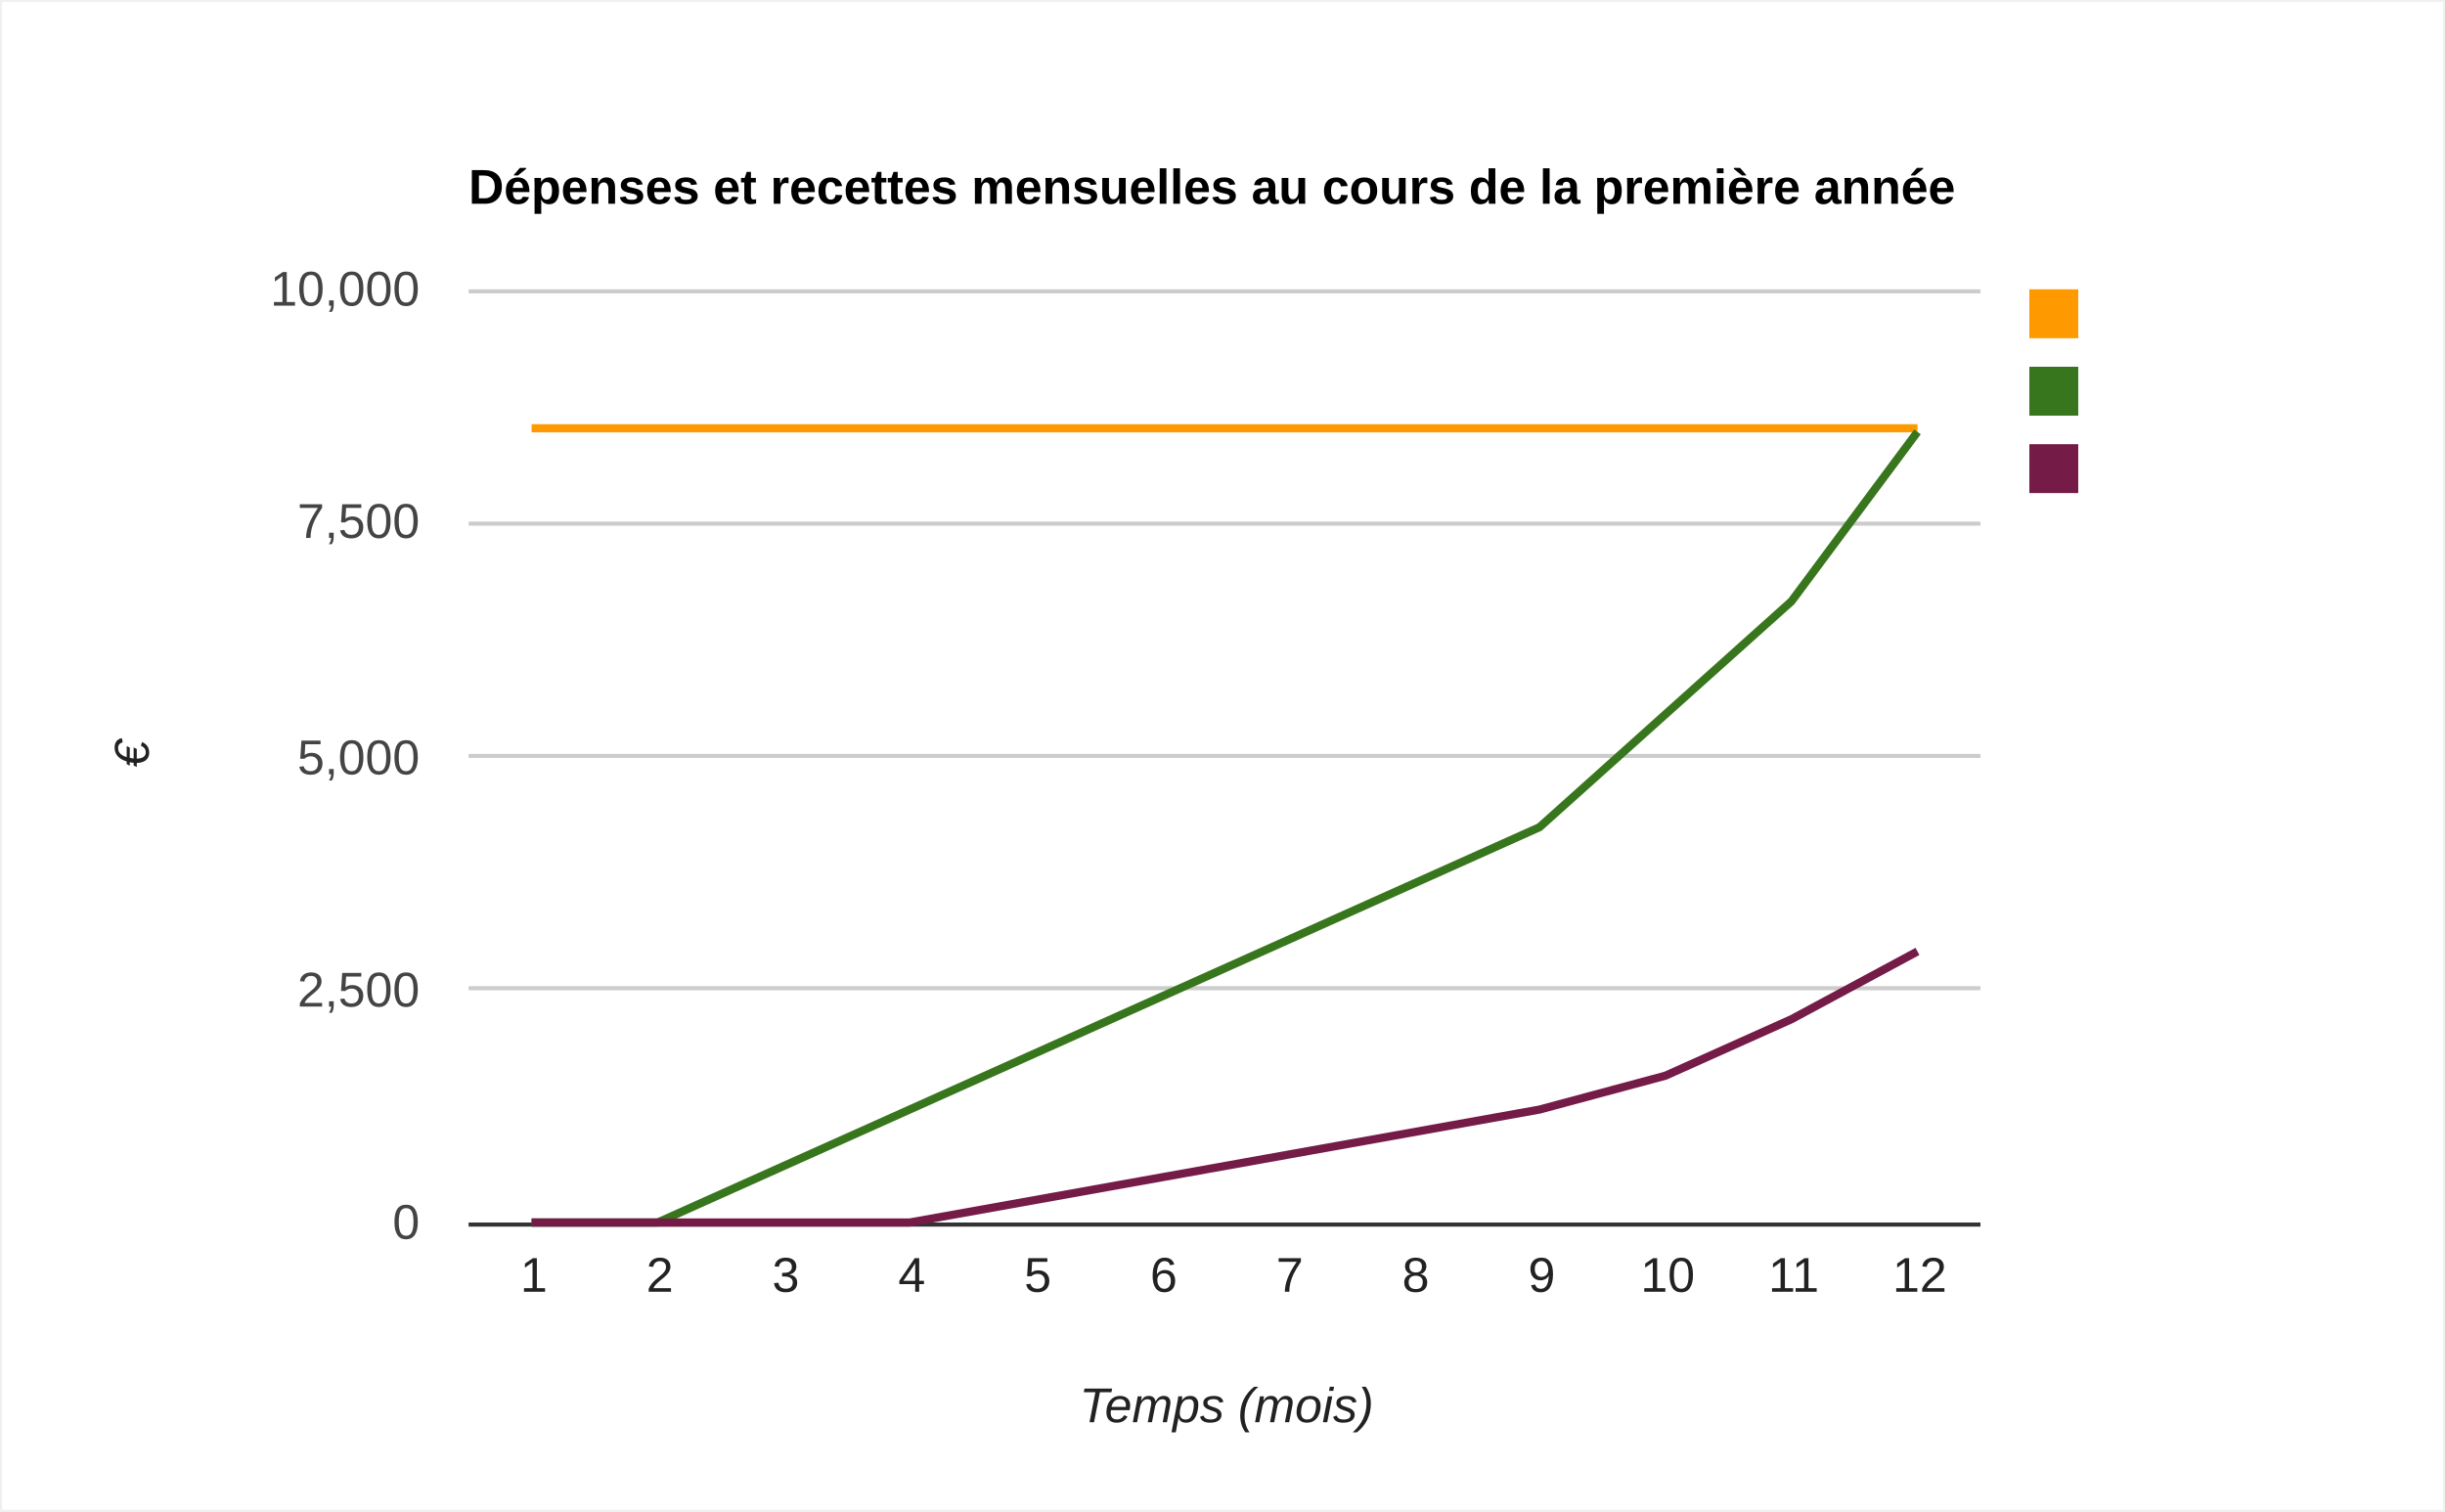
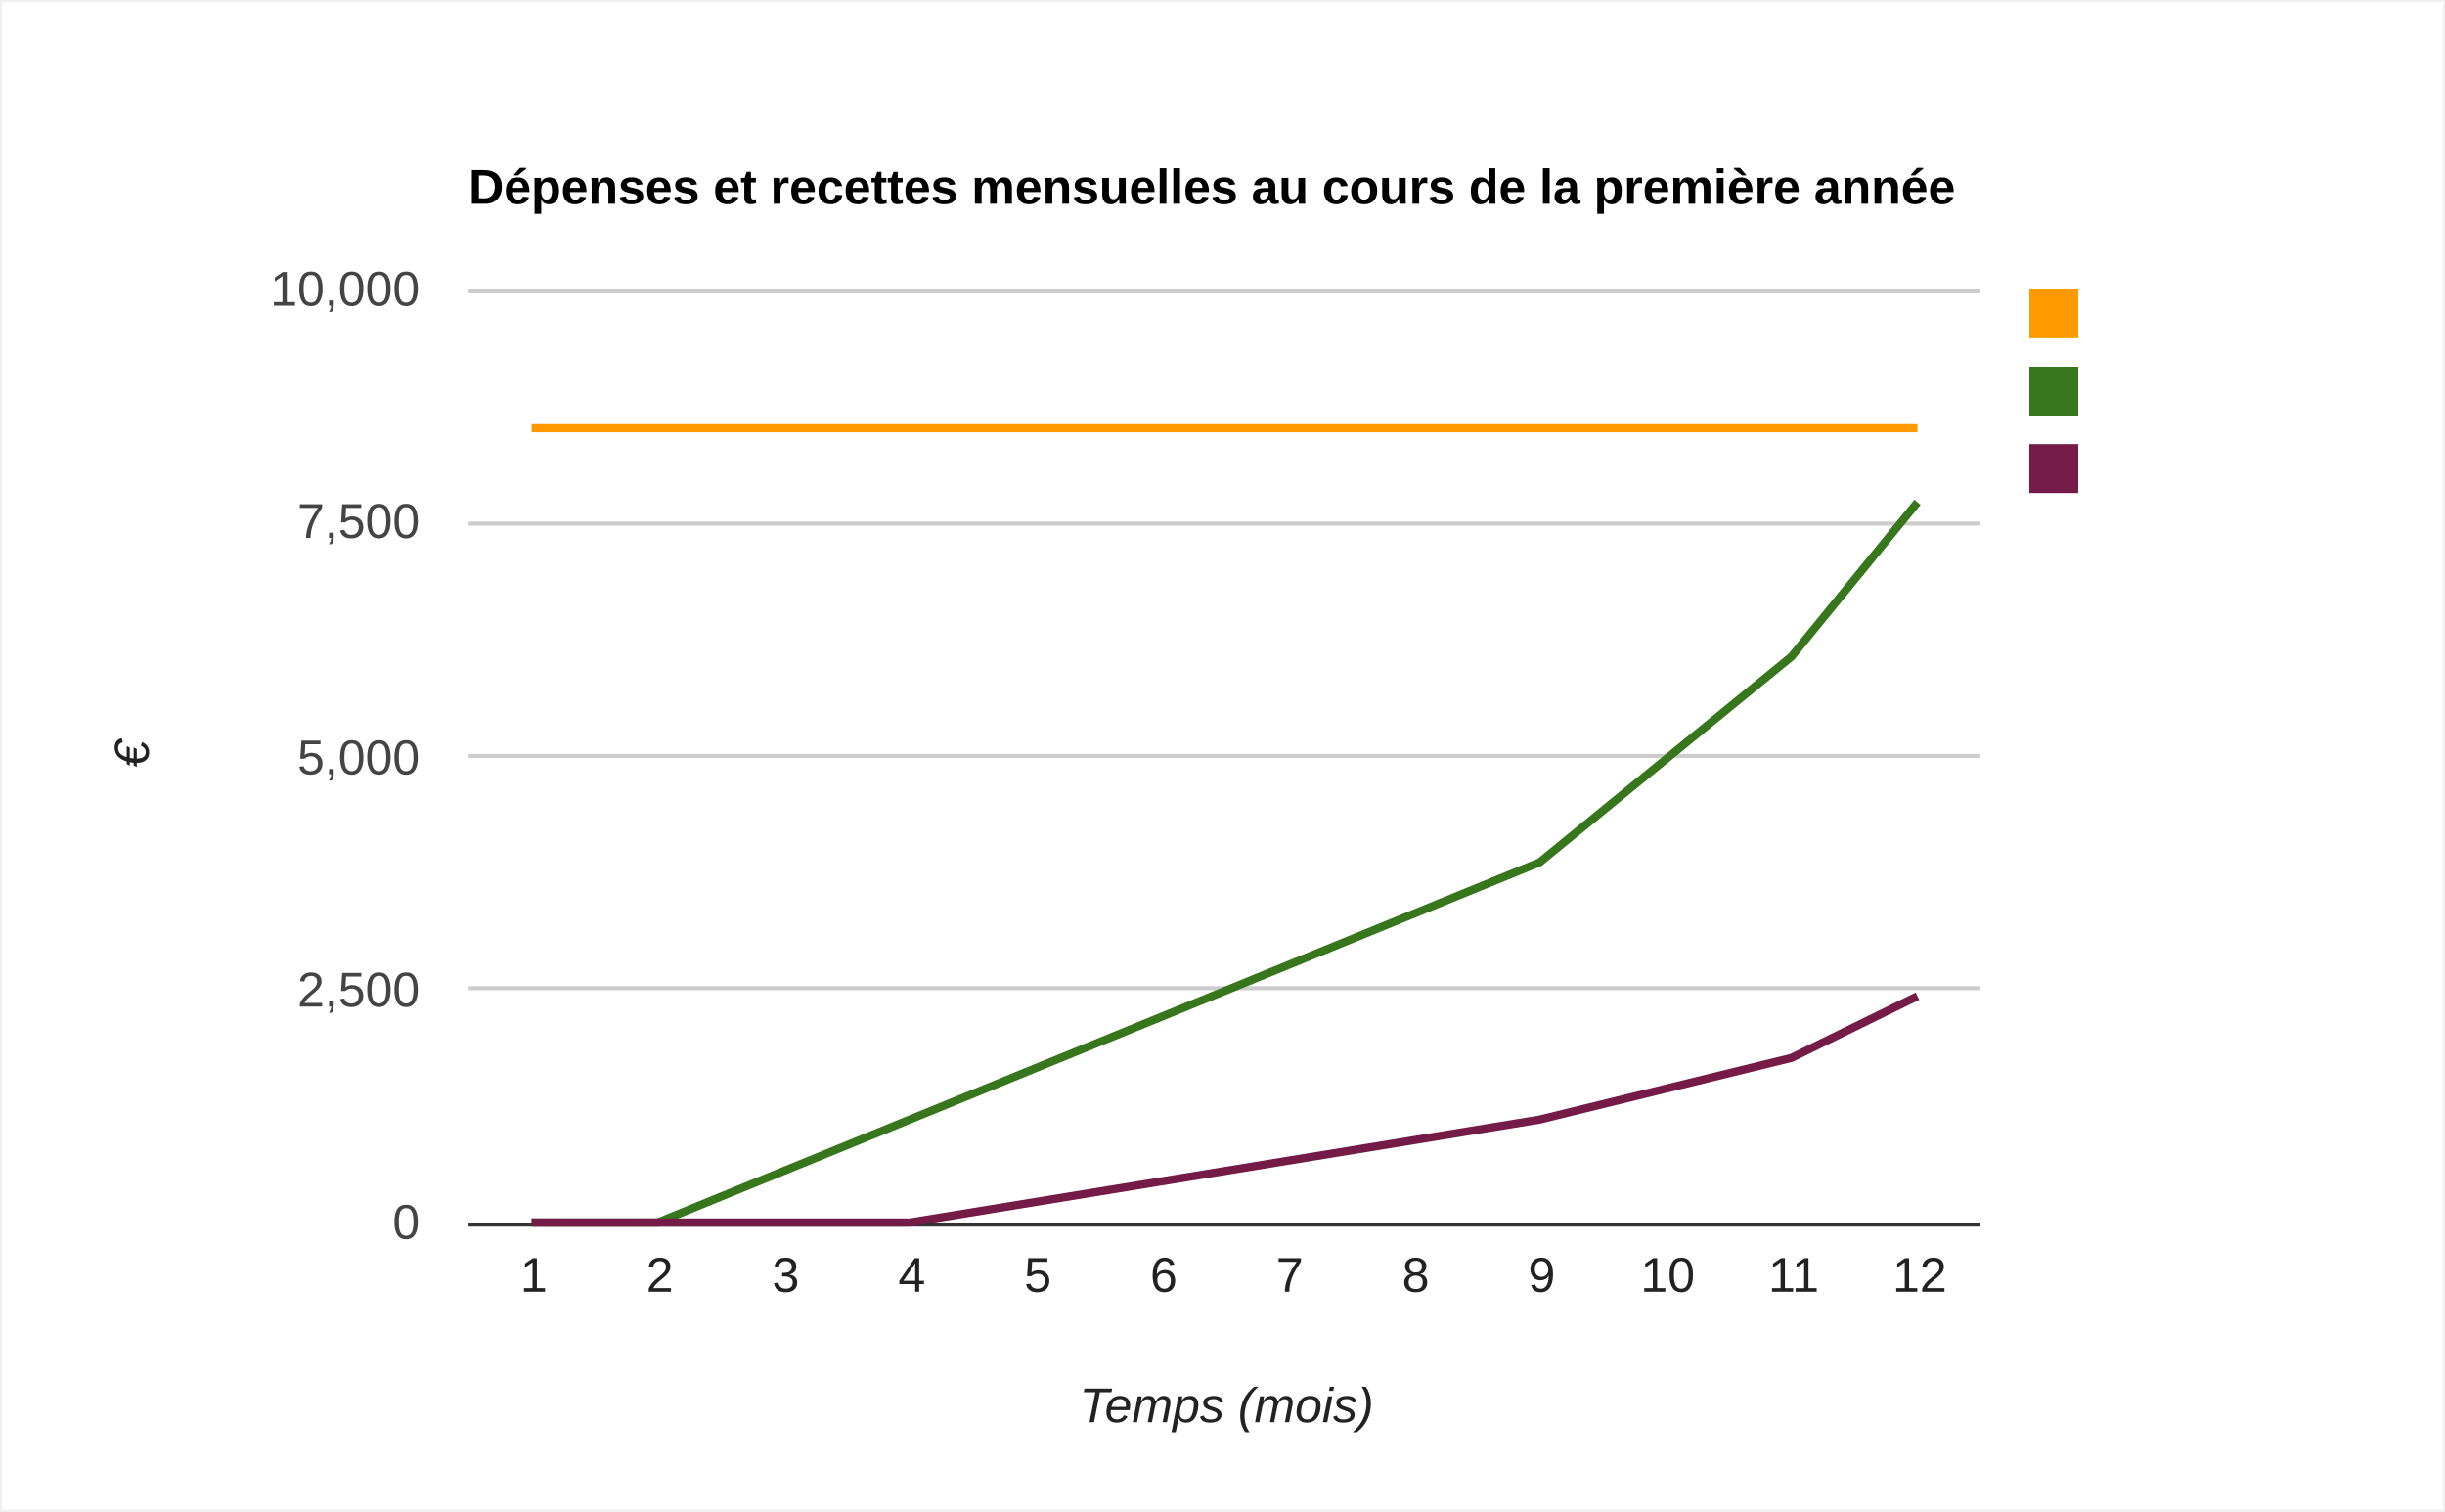
<svg id="chart" width="600" height="371">
  <defs id="defs" />
  <g>
    <rect x="0.5" y="0.5" width="599" height="370" stroke="none" stroke-width="0" fill-opacity="1.0" fill="#ffffff" />
    <g>
      <text x="115" y="50" font-family="Arial" font-size="12" font-weight="bold" stroke="none" stroke-width="0" fill-opacity="1.0" fill="#000000">Dépenses et recettes mensuelles au cours de la première année</text>
    </g>
    <rect x="115" y="71" width="371" height="229" stroke="none" stroke-width="0" fill-opacity="1" fill="none" />
    <g>
      <text text-anchor="middle" x="301" y="349" font-family="Arial" font-size="12" font-style="italic" stroke="none" stroke-width="0" fill-opacity="1.0" fill="#222222">Temps (mois)</text>
    </g>
    <g>
      <text text-anchor="middle" x="147.5" y="304" font-family="Arial" font-size="12" font-style="italic" transform="rotate(270 32.5 300)" stroke="none" stroke-width="0" fill-opacity="1.0" fill="#222222">€</text>
    </g>
    <rect x="115" y="300" width="371" height="1" stroke="none" stroke-width="0" fill-opacity="1.0" fill="#cccccc" />
    <rect x="115" y="242" width="371" height="1" stroke="none" stroke-width="0" fill-opacity="1.0" fill="#cccccc" />
    <rect x="115" y="185" width="371" height="1" stroke="none" stroke-width="0" fill-opacity="1.0" fill="#cccccc" />
    <rect x="115" y="128" width="371" height="1" stroke="none" stroke-width="0" fill-opacity="1.0" fill="#cccccc" />
    <rect x="115" y="71" width="371" height="1" stroke="none" stroke-width="0" fill-opacity="1.0" fill="#cccccc" />
    <rect x="115" y="300" width="371" height="1" stroke="none" stroke-width="0" fill-opacity="1.0" fill="#333333" />
    <g />
    <g />
    <g>
      <path d="M130.458,105.098L161.375,105.098L192.292,105.098L223.208,105.098L254.125,105.098L285.042,105.098L315.958,105.098L346.875,105.098L377.792,105.098L408.708,105.098L439.625,105.098L470.542,105.098" stroke="#ff9900" stroke-width="2" fill-opacity="1" fill="none" />
-       <path d="M130.458,300L161.375,300L192.292,286.142L223.208,272.283L254.125,258.425L285.042,244.566L315.958,230.708L346.875,216.849L377.792,202.991L408.708,175.274L439.625,147.557L470.542,105.982" stroke="#38761d" stroke-width="2" fill-opacity="1" fill="none" />
-       <path d="M130.458,300L161.375,300L192.292,300L223.208,300L254.125,294.457L285.042,288.913L315.958,283.37L346.875,277.826L377.792,272.283L408.708,263.968L439.625,250.11L470.542,233.479" stroke="#741b47" stroke-width="2" fill-opacity="1" fill="none" />
+       <path d="M130.458,300L161.375,300L192.292,287.376L223.208,274.753L254.125,262.129L285.042,249.506L315.958,236.882L346.875,224.258L377.792,211.635L408.708,186.387L439.625,161.14L470.542,123.269" stroke="#38761d" stroke-width="2" fill-opacity="1" fill="none" />
+       <path d="M130.458,300L161.375,300L192.292,300L223.208,300L254.125,294.951L285.042,289.901L315.958,284.852L346.875,279.802L377.792,274.753L408.708,267.179L439.625,259.604L470.542,244.456" stroke="#741b47" stroke-width="2" fill-opacity="1" fill="none" />
    </g>
    <g>
      <circle cx="130.958" cy="105.598" r="12" stroke="none" stroke-width="0" fill-opacity="0" fill="#ffffff" />
      <circle cx="161.875" cy="105.598" r="12" stroke="none" stroke-width="0" fill-opacity="0" fill="#ffffff" />
      <circle cx="192.792" cy="105.598" r="12" stroke="none" stroke-width="0" fill-opacity="0" fill="#ffffff" />
      <circle cx="223.708" cy="105.598" r="12" stroke="none" stroke-width="0" fill-opacity="0" fill="#ffffff" />
      <circle cx="254.625" cy="105.598" r="12" stroke="none" stroke-width="0" fill-opacity="0" fill="#ffffff" />
      <circle cx="285.542" cy="105.598" r="12" stroke="none" stroke-width="0" fill-opacity="0" fill="#ffffff" />
      <circle cx="316.458" cy="105.598" r="12" stroke="none" stroke-width="0" fill-opacity="0" fill="#ffffff" />
      <circle cx="347.375" cy="105.598" r="12" stroke="none" stroke-width="0" fill-opacity="0" fill="#ffffff" />
      <circle cx="378.292" cy="105.598" r="12" stroke="none" stroke-width="0" fill-opacity="0" fill="#ffffff" />
      <circle cx="409.208" cy="105.598" r="12" stroke="none" stroke-width="0" fill-opacity="0" fill="#ffffff" />
      <circle cx="440.125" cy="105.598" r="12" stroke="none" stroke-width="0" fill-opacity="0" fill="#ffffff" />
      <circle cx="471.042" cy="105.598" r="12" stroke="none" stroke-width="0" fill-opacity="0" fill="#ffffff" />
      <circle cx="130.958" cy="300.5" r="12" stroke="none" stroke-width="0" fill-opacity="0" fill="#ffffff" />
      <circle cx="161.875" cy="300.5" r="12" stroke="none" stroke-width="0" fill-opacity="0" fill="#ffffff" />
-       <circle cx="192.792" cy="286.642" r="12" stroke="none" stroke-width="0" fill-opacity="0" fill="#ffffff" />
-       <circle cx="223.708" cy="272.783" r="12" stroke="none" stroke-width="0" fill-opacity="0" fill="#ffffff" />
-       <circle cx="254.625" cy="258.925" r="12" stroke="none" stroke-width="0" fill-opacity="0" fill="#ffffff" />
-       <circle cx="285.542" cy="245.066" r="12" stroke="none" stroke-width="0" fill-opacity="0" fill="#ffffff" />
-       <circle cx="316.458" cy="231.208" r="12" stroke="none" stroke-width="0" fill-opacity="0" fill="#ffffff" />
-       <circle cx="347.375" cy="217.349" r="12" stroke="none" stroke-width="0" fill-opacity="0" fill="#ffffff" />
-       <circle cx="378.292" cy="203.491" r="12" stroke="none" stroke-width="0" fill-opacity="0" fill="#ffffff" />
-       <circle cx="409.208" cy="175.774" r="12" stroke="none" stroke-width="0" fill-opacity="0" fill="#ffffff" />
-       <circle cx="440.125" cy="148.057" r="12" stroke="none" stroke-width="0" fill-opacity="0" fill="#ffffff" />
-       <circle cx="471.042" cy="106.482" r="12" stroke="none" stroke-width="0" fill-opacity="0" fill="#ffffff" />
+       <circle cx="192.792" cy="287.876" r="12" stroke="none" stroke-width="0" fill-opacity="0" fill="#ffffff" />
+       <circle cx="223.708" cy="275.253" r="12" stroke="none" stroke-width="0" fill-opacity="0" fill="#ffffff" />
+       <circle cx="254.625" cy="262.629" r="12" stroke="none" stroke-width="0" fill-opacity="0" fill="#ffffff" />
+       <circle cx="285.542" cy="250.006" r="12" stroke="none" stroke-width="0" fill-opacity="0" fill="#ffffff" />
+       <circle cx="316.458" cy="237.382" r="12" stroke="none" stroke-width="0" fill-opacity="0" fill="#ffffff" />
+       <circle cx="347.375" cy="224.758" r="12" stroke="none" stroke-width="0" fill-opacity="0" fill="#ffffff" />
+       <circle cx="378.292" cy="212.135" r="12" stroke="none" stroke-width="0" fill-opacity="0" fill="#ffffff" />
+       <circle cx="409.208" cy="186.887" r="12" stroke="none" stroke-width="0" fill-opacity="0" fill="#ffffff" />
+       <circle cx="440.125" cy="161.64" r="12" stroke="none" stroke-width="0" fill-opacity="0" fill="#ffffff" />
+       <circle cx="471.042" cy="123.769" r="12" stroke="none" stroke-width="0" fill-opacity="0" fill="#ffffff" />
      <circle cx="130.958" cy="300.5" r="12" stroke="none" stroke-width="0" fill-opacity="0" fill="#ffffff" />
      <circle cx="161.875" cy="300.5" r="12" stroke="none" stroke-width="0" fill-opacity="0" fill="#ffffff" />
      <circle cx="192.792" cy="300.5" r="12" stroke="none" stroke-width="0" fill-opacity="0" fill="#ffffff" />
      <circle cx="223.708" cy="300.5" r="12" stroke="none" stroke-width="0" fill-opacity="0" fill="#ffffff" />
-       <circle cx="254.625" cy="294.957" r="12" stroke="none" stroke-width="0" fill-opacity="0" fill="#ffffff" />
-       <circle cx="285.542" cy="289.413" r="12" stroke="none" stroke-width="0" fill-opacity="0" fill="#ffffff" />
-       <circle cx="316.458" cy="283.87" r="12" stroke="none" stroke-width="0" fill-opacity="0" fill="#ffffff" />
-       <circle cx="347.375" cy="278.326" r="12" stroke="none" stroke-width="0" fill-opacity="0" fill="#ffffff" />
-       <circle cx="378.292" cy="272.783" r="12" stroke="none" stroke-width="0" fill-opacity="0" fill="#ffffff" />
-       <circle cx="409.208" cy="264.468" r="12" stroke="none" stroke-width="0" fill-opacity="0" fill="#ffffff" />
-       <circle cx="440.125" cy="250.61" r="12" stroke="none" stroke-width="0" fill-opacity="0" fill="#ffffff" />
-       <circle cx="471.042" cy="233.979" r="12" stroke="none" stroke-width="0" fill-opacity="0" fill="#ffffff" />
+       <circle cx="254.625" cy="295.451" r="12" stroke="none" stroke-width="0" fill-opacity="0" fill="#ffffff" />
+       <circle cx="285.542" cy="290.401" r="12" stroke="none" stroke-width="0" fill-opacity="0" fill="#ffffff" />
+       <circle cx="316.458" cy="285.352" r="12" stroke="none" stroke-width="0" fill-opacity="0" fill="#ffffff" />
+       <circle cx="347.375" cy="280.302" r="12" stroke="none" stroke-width="0" fill-opacity="0" fill="#ffffff" />
+       <circle cx="378.292" cy="275.253" r="12" stroke="none" stroke-width="0" fill-opacity="0" fill="#ffffff" />
+       <circle cx="409.208" cy="267.679" r="12" stroke="none" stroke-width="0" fill-opacity="0" fill="#ffffff" />
+       <circle cx="440.125" cy="260.104" r="12" stroke="none" stroke-width="0" fill-opacity="0" fill="#ffffff" />
+       <circle cx="471.042" cy="244.956" r="12" stroke="none" stroke-width="0" fill-opacity="0" fill="#ffffff" />
    </g>
    <g>
      <circle cx="130.958" cy="105.598" r="3.5" stroke="none" stroke-width="0" fill-opacity="0" fill="#ffffff" />
      <circle cx="161.875" cy="105.598" r="3.5" stroke="none" stroke-width="0" fill-opacity="0" fill="#ffffff" />
      <circle cx="192.792" cy="105.598" r="3.5" stroke="none" stroke-width="0" fill-opacity="0" fill="#ffffff" />
      <circle cx="223.708" cy="105.598" r="3.5" stroke="none" stroke-width="0" fill-opacity="0" fill="#ffffff" />
      <circle cx="254.625" cy="105.598" r="3.5" stroke="none" stroke-width="0" fill-opacity="0" fill="#ffffff" />
      <circle cx="285.542" cy="105.598" r="3.5" stroke="none" stroke-width="0" fill-opacity="0" fill="#ffffff" />
      <circle cx="316.458" cy="105.598" r="3.5" stroke="none" stroke-width="0" fill-opacity="0" fill="#ffffff" />
      <circle cx="347.375" cy="105.598" r="3.5" stroke="none" stroke-width="0" fill-opacity="0" fill="#ffffff" />
      <circle cx="378.292" cy="105.598" r="3.5" stroke="none" stroke-width="0" fill-opacity="0" fill="#ffffff" />
      <circle cx="409.208" cy="105.598" r="3.5" stroke="none" stroke-width="0" fill-opacity="0" fill="#ffffff" />
      <circle cx="440.125" cy="105.598" r="3.5" stroke="none" stroke-width="0" fill-opacity="0" fill="#ffffff" />
      <circle cx="471.042" cy="105.598" r="3.5" stroke="none" stroke-width="0" fill-opacity="0" fill="#ffffff" />
      <circle cx="130.958" cy="300.5" r="3.5" stroke="none" stroke-width="0" fill-opacity="0" fill="#ffffff" />
      <circle cx="161.875" cy="300.5" r="3.5" stroke="none" stroke-width="0" fill-opacity="0" fill="#ffffff" />
-       <circle cx="192.792" cy="286.642" r="3.5" stroke="none" stroke-width="0" fill-opacity="0" fill="#ffffff" />
-       <circle cx="223.708" cy="272.783" r="3.5" stroke="none" stroke-width="0" fill-opacity="0" fill="#ffffff" />
-       <circle cx="254.625" cy="258.925" r="3.5" stroke="none" stroke-width="0" fill-opacity="0" fill="#ffffff" />
-       <circle cx="285.542" cy="245.066" r="3.5" stroke="none" stroke-width="0" fill-opacity="0" fill="#ffffff" />
-       <circle cx="316.458" cy="231.208" r="3.5" stroke="none" stroke-width="0" fill-opacity="0" fill="#ffffff" />
-       <circle cx="347.375" cy="217.349" r="3.5" stroke="none" stroke-width="0" fill-opacity="0" fill="#ffffff" />
-       <circle cx="378.292" cy="203.491" r="3.5" stroke="none" stroke-width="0" fill-opacity="0" fill="#ffffff" />
-       <circle cx="409.208" cy="175.774" r="3.5" stroke="none" stroke-width="0" fill-opacity="0" fill="#ffffff" />
-       <circle cx="440.125" cy="148.057" r="3.5" stroke="none" stroke-width="0" fill-opacity="0" fill="#ffffff" />
-       <circle cx="471.042" cy="106.482" r="3.5" stroke="none" stroke-width="0" fill-opacity="0" fill="#ffffff" />
+       <circle cx="192.792" cy="287.876" r="3.5" stroke="none" stroke-width="0" fill-opacity="0" fill="#ffffff" />
+       <circle cx="223.708" cy="275.253" r="3.5" stroke="none" stroke-width="0" fill-opacity="0" fill="#ffffff" />
+       <circle cx="254.625" cy="262.629" r="3.5" stroke="none" stroke-width="0" fill-opacity="0" fill="#ffffff" />
+       <circle cx="285.542" cy="250.006" r="3.5" stroke="none" stroke-width="0" fill-opacity="0" fill="#ffffff" />
+       <circle cx="316.458" cy="237.382" r="3.5" stroke="none" stroke-width="0" fill-opacity="0" fill="#ffffff" />
+       <circle cx="347.375" cy="224.758" r="3.5" stroke="none" stroke-width="0" fill-opacity="0" fill="#ffffff" />
+       <circle cx="378.292" cy="212.135" r="3.5" stroke="none" stroke-width="0" fill-opacity="0" fill="#ffffff" />
+       <circle cx="409.208" cy="186.887" r="3.5" stroke="none" stroke-width="0" fill-opacity="0" fill="#ffffff" />
+       <circle cx="440.125" cy="161.64" r="3.5" stroke="none" stroke-width="0" fill-opacity="0" fill="#ffffff" />
+       <circle cx="471.042" cy="123.769" r="3.5" stroke="none" stroke-width="0" fill-opacity="0" fill="#ffffff" />
      <circle cx="130.958" cy="300.5" r="3.5" stroke="none" stroke-width="0" fill-opacity="0" fill="#ffffff" />
      <circle cx="161.875" cy="300.5" r="3.5" stroke="none" stroke-width="0" fill-opacity="0" fill="#ffffff" />
      <circle cx="192.792" cy="300.5" r="3.5" stroke="none" stroke-width="0" fill-opacity="0" fill="#ffffff" />
      <circle cx="223.708" cy="300.5" r="3.5" stroke="none" stroke-width="0" fill-opacity="0" fill="#ffffff" />
-       <circle cx="254.625" cy="294.957" r="3.5" stroke="none" stroke-width="0" fill-opacity="0" fill="#ffffff" />
-       <circle cx="285.542" cy="289.413" r="3.5" stroke="none" stroke-width="0" fill-opacity="0" fill="#ffffff" />
-       <circle cx="316.458" cy="283.87" r="3.5" stroke="none" stroke-width="0" fill-opacity="0" fill="#ffffff" />
-       <circle cx="347.375" cy="278.326" r="3.5" stroke="none" stroke-width="0" fill-opacity="0" fill="#ffffff" />
-       <circle cx="378.292" cy="272.783" r="3.5" stroke="none" stroke-width="0" fill-opacity="0" fill="#ffffff" />
-       <circle cx="409.208" cy="264.468" r="3.5" stroke="none" stroke-width="0" fill-opacity="0" fill="#ffffff" />
-       <circle cx="440.125" cy="250.61" r="3.5" stroke="none" stroke-width="0" fill-opacity="0" fill="#ffffff" />
-       <circle cx="471.042" cy="233.979" r="3.5" stroke="none" stroke-width="0" fill-opacity="0" fill="#ffffff" />
+       <circle cx="254.625" cy="295.451" r="3.5" stroke="none" stroke-width="0" fill-opacity="0" fill="#ffffff" />
+       <circle cx="285.542" cy="290.401" r="3.5" stroke="none" stroke-width="0" fill-opacity="0" fill="#ffffff" />
+       <circle cx="316.458" cy="285.352" r="3.5" stroke="none" stroke-width="0" fill-opacity="0" fill="#ffffff" />
+       <circle cx="347.375" cy="280.302" r="3.5" stroke="none" stroke-width="0" fill-opacity="0" fill="#ffffff" />
+       <circle cx="378.292" cy="275.253" r="3.5" stroke="none" stroke-width="0" fill-opacity="0" fill="#ffffff" />
+       <circle cx="409.208" cy="267.679" r="3.5" stroke="none" stroke-width="0" fill-opacity="0" fill="#ffffff" />
+       <circle cx="440.125" cy="260.104" r="3.5" stroke="none" stroke-width="0" fill-opacity="0" fill="#ffffff" />
+       <circle cx="471.042" cy="244.956" r="3.5" stroke="none" stroke-width="0" fill-opacity="0" fill="#ffffff" />
    </g>
    <g />
    <rect x="498" y="71" width="12" height="12" stroke="none" stroke-width="0" fill-opacity="1.0" fill="#ff9900" />
    <rect x="498" y="90" width="12" height="12" stroke="none" stroke-width="0" fill-opacity="1.0" fill="#38761d" />
    <rect x="498" y="109" width="12" height="12" stroke="none" stroke-width="0" fill-opacity="1.0" fill="#741b47" />
    <g>
      <text text-anchor="middle" x="131" y="317" font-family="Arial" font-size="12" stroke="none" stroke-width="0" fill-opacity="1.0" fill="#222222">1</text>
    </g>
    <g>
      <text text-anchor="middle" x="161.917" y="317" font-family="Arial" font-size="12" stroke="none" stroke-width="0" fill-opacity="1.0" fill="#222222">2</text>
    </g>
    <g>
      <text text-anchor="middle" x="192.833" y="317" font-family="Arial" font-size="12" stroke="none" stroke-width="0" fill-opacity="1.0" fill="#222222">3</text>
    </g>
    <g>
      <text text-anchor="middle" x="223.75" y="317" font-family="Arial" font-size="12" stroke="none" stroke-width="0" fill-opacity="1.0" fill="#222222">4</text>
    </g>
    <g>
      <text text-anchor="middle" x="254.667" y="317" font-family="Arial" font-size="12" stroke="none" stroke-width="0" fill-opacity="1.0" fill="#222222">5</text>
    </g>
    <g>
      <text text-anchor="middle" x="285.583" y="317" font-family="Arial" font-size="12" stroke="none" stroke-width="0" fill-opacity="1.0" fill="#222222">6</text>
    </g>
    <g>
      <text text-anchor="middle" x="316.5" y="317" font-family="Arial" font-size="12" stroke="none" stroke-width="0" fill-opacity="1.0" fill="#222222">7</text>
    </g>
    <g>
      <text text-anchor="middle" x="347.417" y="317" font-family="Arial" font-size="12" stroke="none" stroke-width="0" fill-opacity="1.0" fill="#222222">8</text>
    </g>
    <g>
      <text text-anchor="middle" x="378.333" y="317" font-family="Arial" font-size="12" stroke="none" stroke-width="0" fill-opacity="1.0" fill="#222222">9</text>
    </g>
    <g>
      <text text-anchor="middle" x="409.25" y="317" font-family="Arial" font-size="12" stroke="none" stroke-width="0" fill-opacity="1.0" fill="#222222">10</text>
    </g>
    <g>
      <text text-anchor="middle" x="440.167" y="317" font-family="Arial" font-size="12" stroke="none" stroke-width="0" fill-opacity="1.0" fill="#222222">11</text>
    </g>
    <g>
      <text text-anchor="middle" x="471.083" y="317" font-family="Arial" font-size="12" stroke="none" stroke-width="0" fill-opacity="1.0" fill="#222222">12</text>
    </g>
    <g>
      <text text-anchor="end" x="103" y="304" font-family="Arial" font-size="12" stroke="none" stroke-width="0" fill-opacity="1.0" fill="#444444">0</text>
    </g>
    <g>
      <text text-anchor="end" x="103" y="247" font-family="Arial" font-size="12" stroke="none" stroke-width="0" fill-opacity="1.0" fill="#444444">2,500</text>
    </g>
    <g>
      <text text-anchor="end" x="103" y="190" font-family="Arial" font-size="12" stroke="none" stroke-width="0" fill-opacity="1.0" fill="#444444">5,000</text>
    </g>
    <g>
      <text text-anchor="end" x="103" y="132" font-family="Arial" font-size="12" stroke="none" stroke-width="0" fill-opacity="1.0" fill="#444444">7,500</text>
    </g>
    <g>
      <text text-anchor="end" x="103" y="75" font-family="Arial" font-size="12" stroke="none" stroke-width="0" fill-opacity="1.0" fill="#444444">10,000</text>
    </g>
  </g>
  <g />
</svg>
